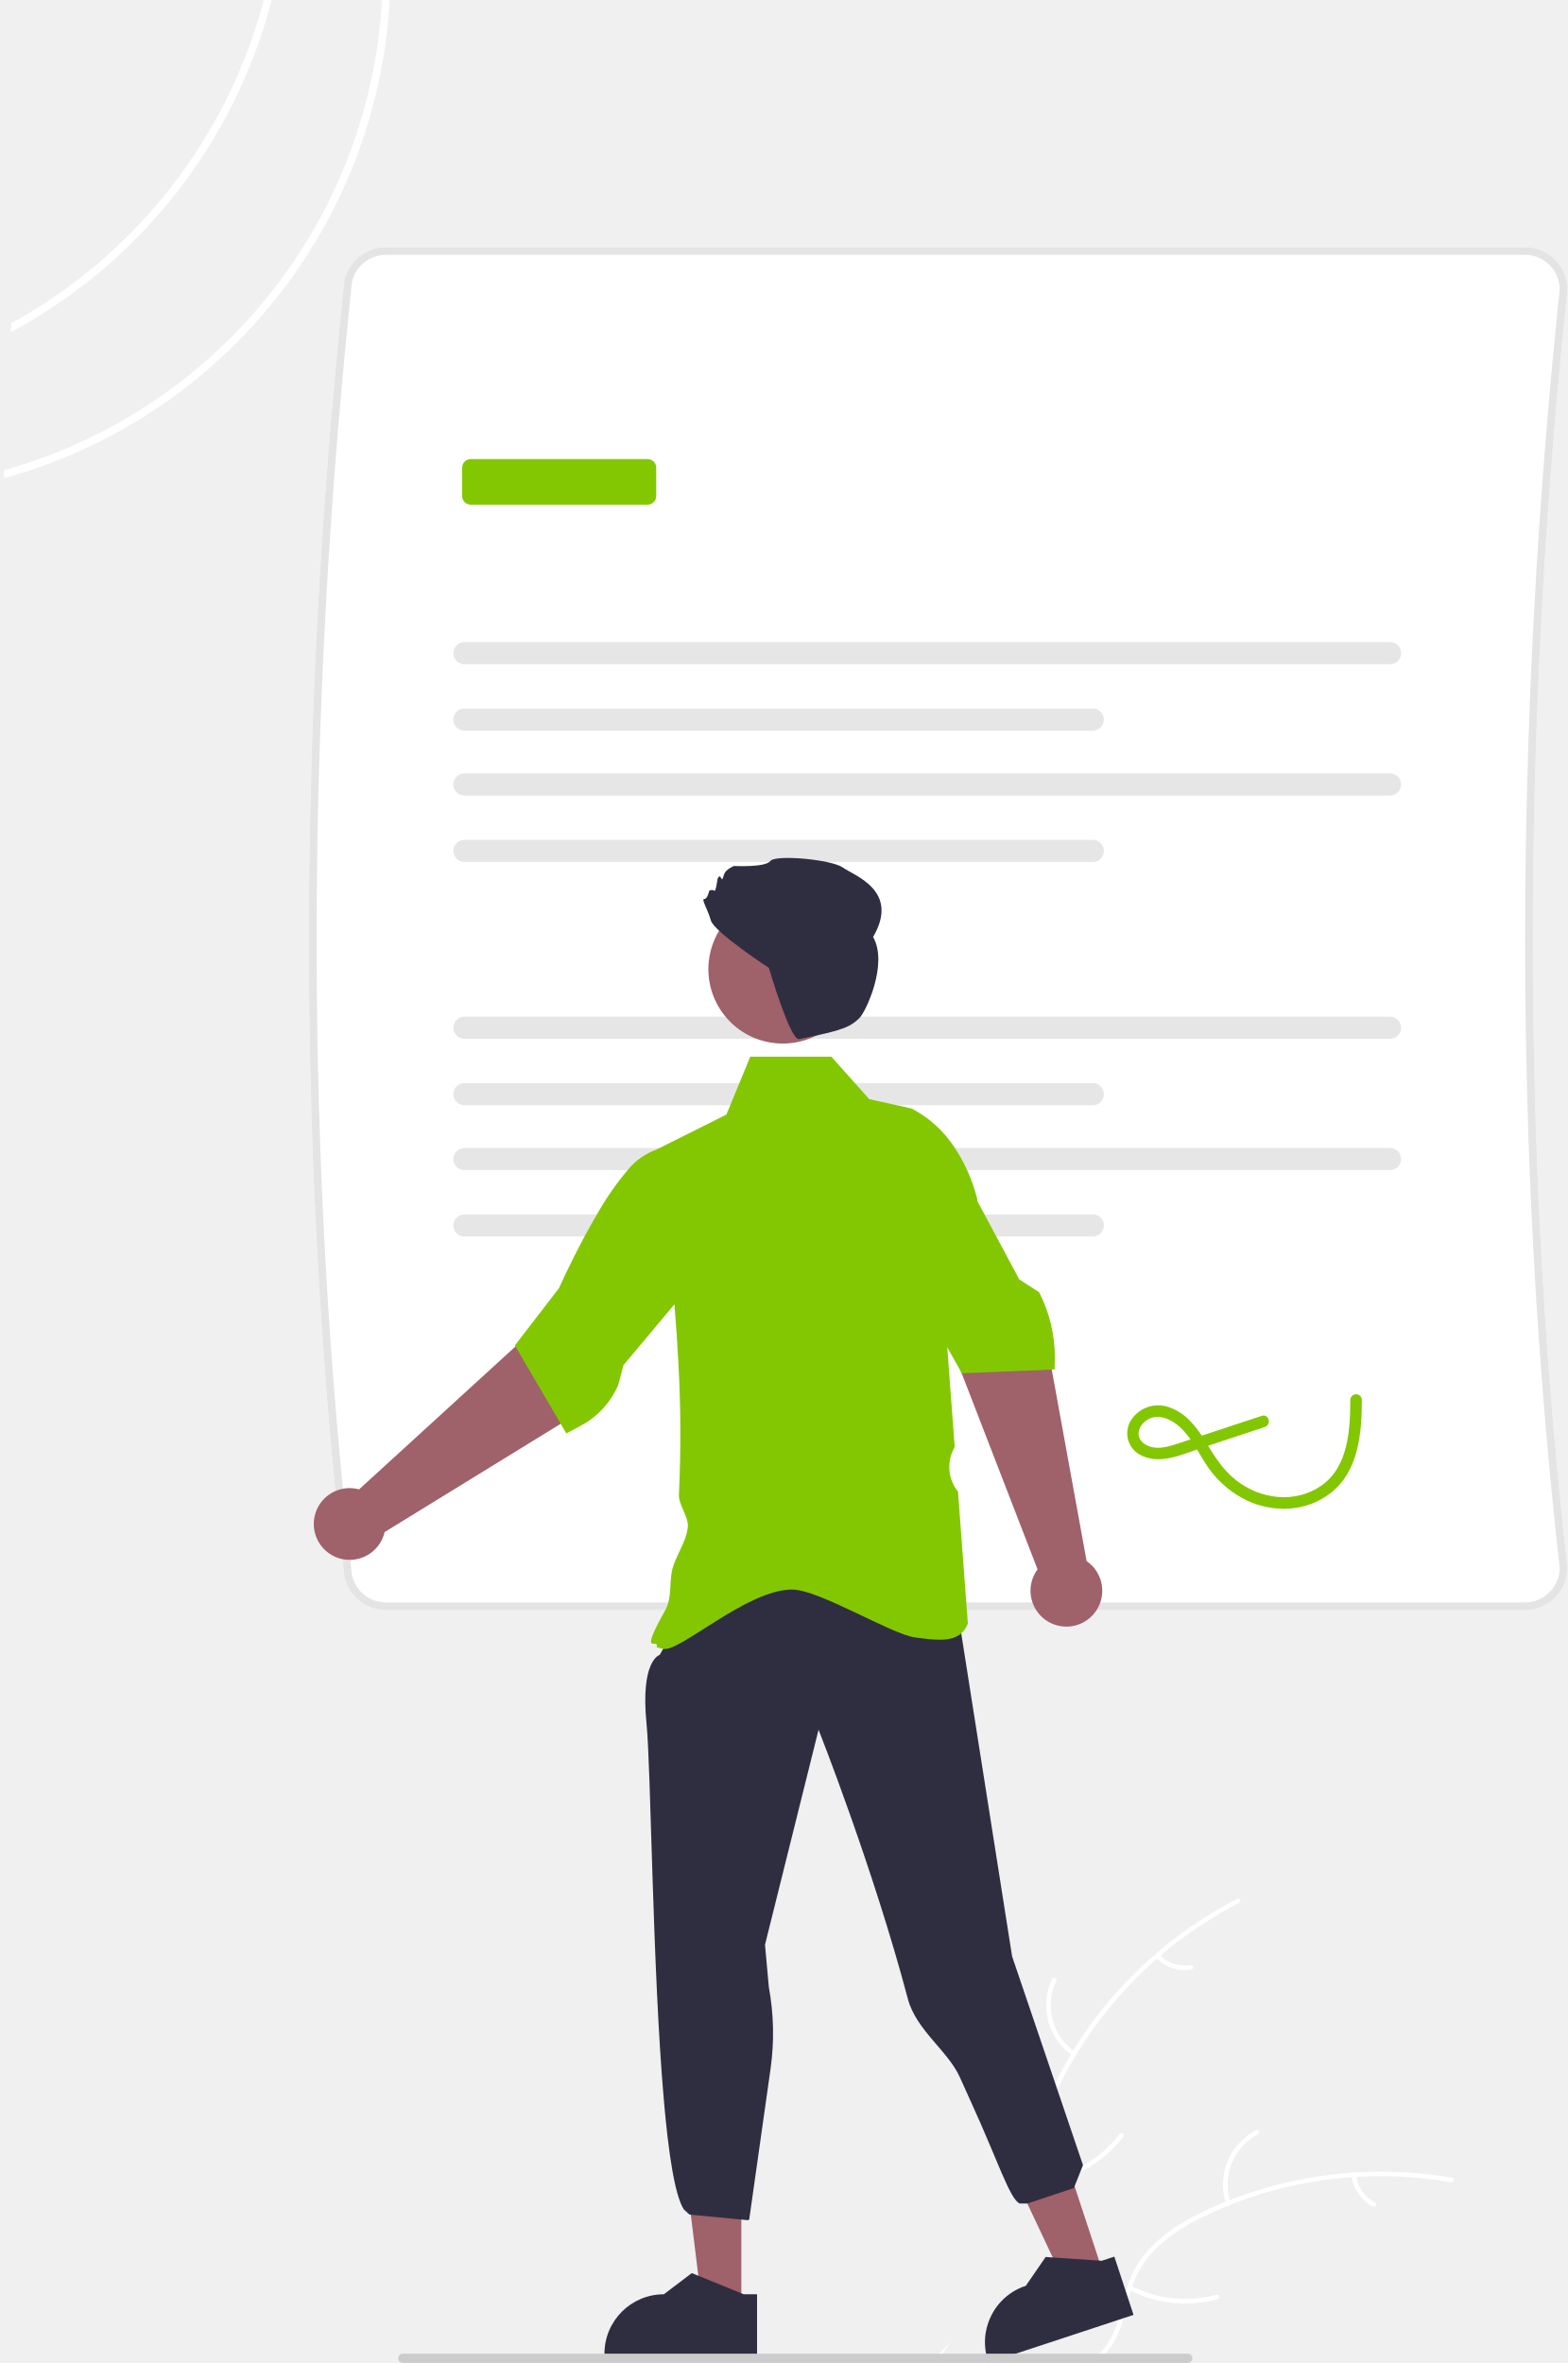
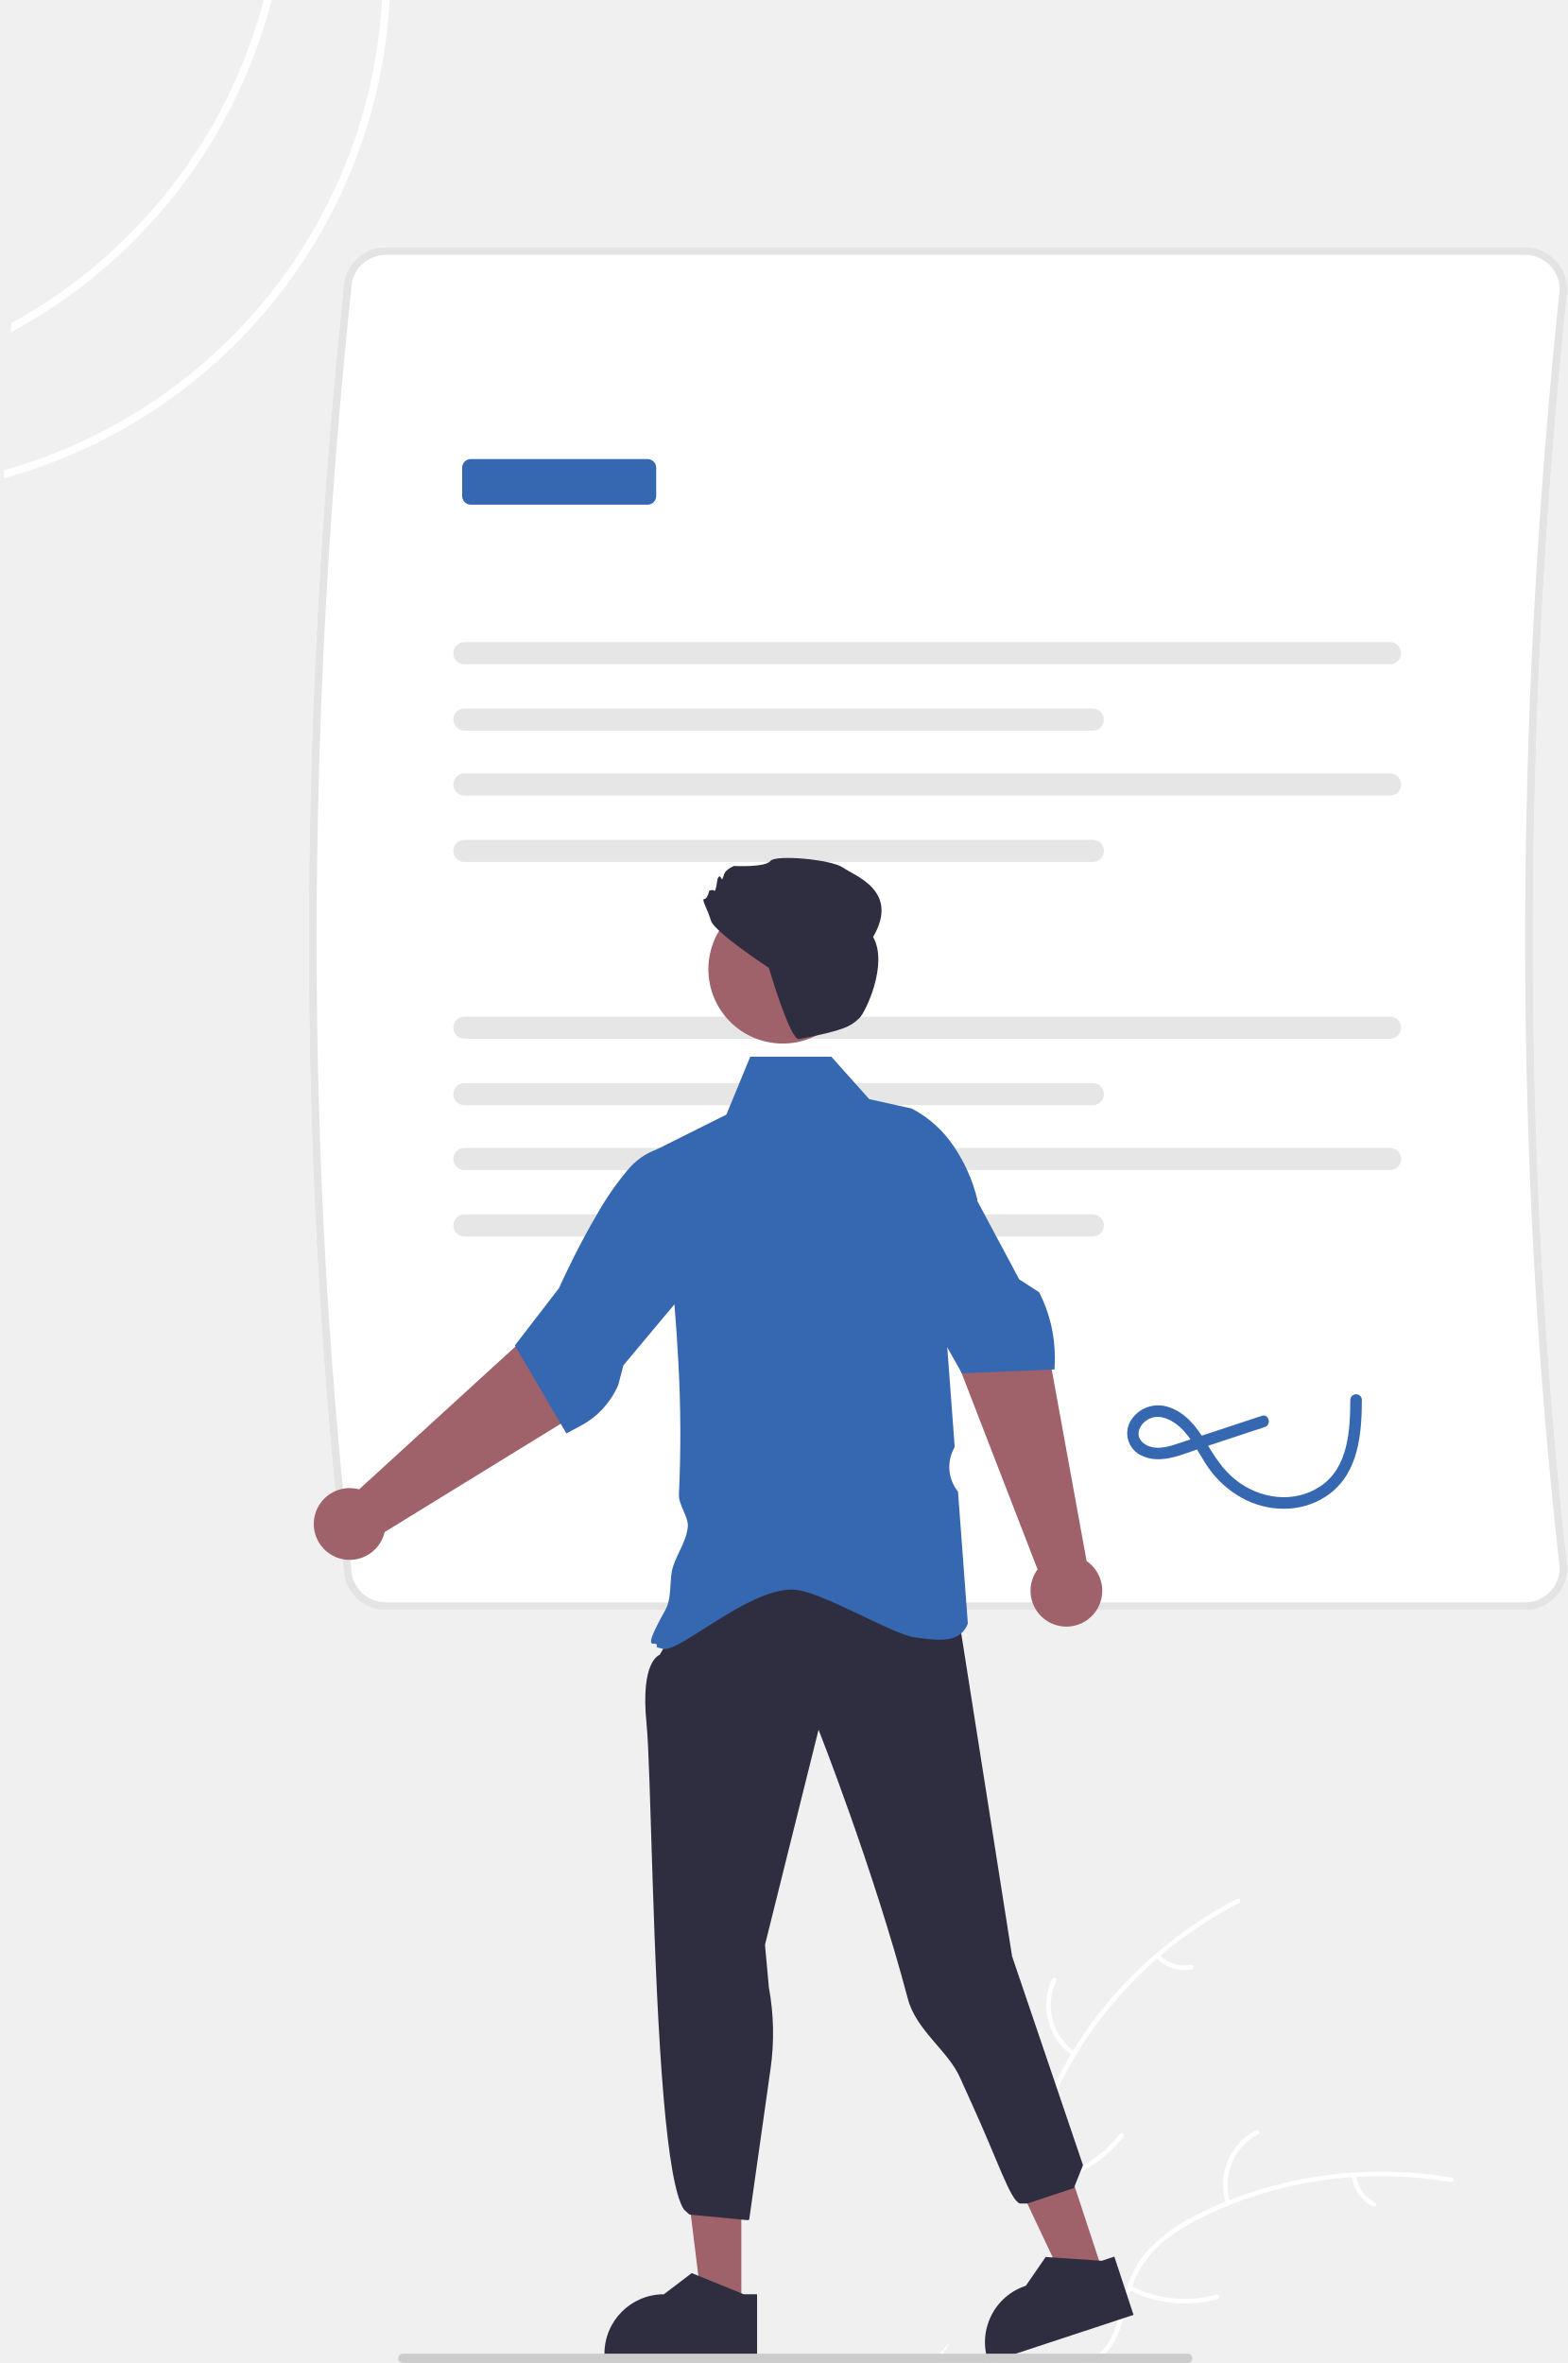
<svg xmlns="http://www.w3.org/2000/svg" data-name="Layer 1" width="405.949" height="611.97" viewBox="0 0 405.949 611.97">
  <path d="M717.73,647.62c-.31.35-.62.71-.92,1.07a117.723,117.723,0,0,0-11.32,15.54c-.27.42-.53.85-.77,1.27A124.618,124.618,0,0,0,688.83,708.54q-.87,5.16-1.31,10.38-.315,4.02-.38,8.05c-.16,11.28.84,23.83-6.43,32.45a22.689,22.689,0,0,1-6.98,5.48,29.179,29.179,0,0,1-6.32,2.39H644.74c-1.14-.17-2.28-.35-3.42-.53-.03,0-.06-.01-.09-.01l-.23.08-1.37.46-.06.02v-.02a.486.486,0,0,0-.01-.12,1.618,1.618,0,0,0-.01-.22v-.01c-.01-.2-.02-.39-.02-.59l-.03-.53s-.01-.01,0-.01c-.01-.3-.03-.6-.04-.91-1.05-26.1,1.51-53.07,13.83-76.05a84.971,84.971,0,0,1,16.12-21.21,1.2,1.2,0,0,1,.12-.11c12.81-12.22,29.37-20.21,46.85-19.94Q717.055,647.59,717.73,647.62Z" transform="translate(-396.8706 -155.34)" fill="#f0f0f0" />
  <path d="M717.781,648.185A105.87,105.87,0,0,0,671.788,694.31,45.591,45.591,0,0,0,667.136,707.816a26.149,26.149,0,0,0,1.705,13.656c1.576,4.059,3.659,8.029,4.221,12.401a16.011,16.011,0,0,1-3.973,12.477c-3.638,4.289-8.601,7.015-13.547,9.513-5.491,2.773-11.239,5.566-15.052,10.579-.462.607-1.377-.145-.916-.751,6.633-8.722,18.316-10.624,26.272-17.715,3.712-3.309,6.45-7.757,6.141-12.88-.27-4.48-2.414-8.576-4.046-12.672a27.902,27.902,0,0,1-2.164-13.29,42.148,42.148,0,0,1,4.115-13.635,102.712,102.712,0,0,1,18.229-26.425A107.747,107.747,0,0,1,717.369,647.074c.677-.347,1.084.766.412,1.111Z" transform="translate(-396.8706 -155.34)" fill="#fff" />
  <path d="M674.665,687.735a15.884,15.884,0,0,1-5.295-19.875c.33-.687,1.413-.207,1.083.481a14.708,14.708,0,0,0,4.963,18.477c.629.431-.126,1.345-.751.916Z" transform="translate(-396.8706 -155.34)" fill="#fff" />
  <path d="M667.771,719.519A30.615,30.615,0,0,0,686.87,707.986c.464-.606,1.38.146.916.751a31.844,31.844,0,0,1-19.899,11.961c-.753.127-.866-1.053-.116-1.179Z" transform="translate(-396.8706 -155.34)" fill="#fff" />
  <path d="M697.167,661.568a8.991,8.991,0,0,0,8.106,2.662c.751-.137.863,1.043.116,1.179a10.075,10.075,0,0,1-8.973-2.925.612.612,0,0,1-.082-.834.595.595,0,0,1,.834-.082Z" transform="translate(-396.8706 -155.34)" fill="#fff" />
  <path d="M772.94,719.98c-.46.1-.92.2-1.39.31h-.01a119.08,119.08,0,0,0-18.38,5.58c-.46.18-.92.36-1.38.55h-.01a124.764,124.764,0,0,0-38.44,24.68c-.04.04-.08.07-.12.11a.607.607,0,0,1-.08.08l-.05.05a121.675,121.675,0,0,0-12.31,13.56c0,.01-.01.02-.02.03-.6.78-1.21,1.56-1.81,2.36H639.63l-.06.02v-.02h-.25c0-.01.01-.02.02-.03,0-.01.01-.01.01-.02.07-.1.14-.2.2-.29v-.01a.277.277,0,0,1,.06-.08c.06-.1.13-.18.18-.27.4-.56.79-1.13,1.19-1.69.65-.93,1.31-1.86,1.98-2.78a.01.01,0,0,1,.01-.01v-.01c.01-.01.01-.02.02-.03l.02-.02c8.25-11.42,17.53-22.26,28.16-31.34.32-.28.64-.56.98-.82a114.817,114.817,0,0,1,15.37-10.97q4.44-2.625,9.15-4.82a85.126,85.126,0,0,1,25.59-7.22h.02c.02,0,.04-.01.07-.01.03,0,.05-.01.07-.01,17.61-2.04,35.66,1.55,49.47,12.29C772.25,719.43,772.59,719.7,772.94,719.98Z" transform="translate(-396.8706 -155.34)" fill="#f0f0f0" />
  <path d="M639.32,767.29h.25v.02l.06-.02H655.5c-4.73-.81-9.45-1.44-14.18-.53-.11.02-.21.04-.32.07-.48.09-.96.21-1.44.34-.03.01-.07.02-.1.03a.338.338,0,0,0-.12.06.149.149,0,0,0-.07.03Z" transform="translate(-396.8706 -155.34)" fill="#fff" />
  <path d="M772.65,720.47c-.37-.06-.73-.13-1.1-.18h-.01a105.412,105.412,0,0,0-23.35-1.18c-.39.02-.79.05-1.19.07a105.327,105.327,0,0,0-31.57,7.19c-.01,0-.01,0-.01.01-.11.04-.22.08-.32.12-2.35.95-4.67,1.99-6.94,3.11a45.706,45.706,0,0,0-11.85,7.98,25.479,25.479,0,0,0-6.21,9.89c-.13.38-.26.75-.38,1.13-.09.3-.18.61-.27.91-1.18,4.19-1.91,8.61-4.09,12.44a14.649,14.649,0,0,1-2.2,2.94,15.125,15.125,0,0,1-2.96,2.39h-2.52a14.532,14.532,0,0,0,3.79-2.39,12.545,12.545,0,0,0,2.29-2.61c2.48-3.74,3.24-8.3,4.4-12.55.19-.69.39-1.36.61-2.03a26.648,26.648,0,0,1,5.67-9.89,42.179,42.179,0,0,1,11.49-8.41q4.05-2.13,8.32-3.86c.37-.16.74-.3,1.11-.44a108.079,108.079,0,0,1,56.53-5.96c.37.05.73.12,1.1.18C773.74,719.46,773.4,720.6,772.65,720.47Z" transform="translate(-396.8706 -155.34)" fill="#fff" />
  <path d="M714.415,726.087a15.884,15.884,0,0,1,7.738-19.057c.677-.35,1.253.685.575,1.036A14.708,14.708,0,0,0,715.567,725.808c.242.723-.911.998-1.152.279Z" transform="translate(-396.8706 -155.34)" fill="#fff" />
  <path d="M689.774,747.314a30.615,30.615,0,0,0,22.193,2.291c.735-.204,1.013.948.279,1.152a31.844,31.844,0,0,1-23.089-2.431c-.678-.352-.057-1.362.617-1.012Z" transform="translate(-396.8706 -155.34)" fill="#fff" />
  <path d="M748.136,718.743a8.991,8.991,0,0,0,4.869,7.005c.682.343.061,1.352-.617,1.012a10.075,10.075,0,0,1-5.404-7.738.612.612,0,0,1,.436-.715.595.595,0,0,1,.715.436Z" transform="translate(-396.8706 -155.34)" fill="#fff" />
  <path d="M713.94,321.63q.405-49.665,4.04-100.29c.04-.67.09-1.33.14-2q1.92-26.355,4.7-52.9v-.1a11.007,11.007,0,0,0-11-11h-295a11.022,11.022,0,0,0-11,10.95q-3.84,36.555-6.02,72.75c-.06.79-.1,1.57-.14,2.36q-1.08,17.895-1.72,35.7c-.03.7-.06,1.4-.07,2.1a1478.886,1478.886,0,0,0,7.95,218.2,11.02,11.02,0,0,0,11,10.94h295a11.007,11.007,0,0,0,11-11v-.11q-2.175-19.305-3.82-38.86-.24-2.865-.47-5.73-1.14-14.085-1.99-28.28-.18-2.865-.33-5.73-1.605-28.41-2.1-57.26c-.04-1.91-.07-3.81-.1-5.73q-.18-14.085-.11-28.28C713.9,325.45,713.91,323.54,713.94,321.63Z" transform="translate(-396.8706 -155.34)" fill="#f0f0f0" />
  <path d="M802.82,230.34a11.007,11.007,0,0,0-11-11h-295a11.022,11.022,0,0,0-11,10.95c-9.96,94.97-11.61,188.26-4.94,278.05q1.215,16.665,2.84,33.16.87,8.835,1.85,17.62c.08.76.16,1.52.25,2.28a11.02,11.02,0,0,0,11,10.94h295a11.007,11.007,0,0,0,11-11v-.11c-11.93-105.77-11.93-217.06,0-330.79Z" transform="translate(-396.8706 -155.34)" fill="#fff" />
  <path d="M802.82,230.34a11.007,11.007,0,0,0-11-11h-295a11.022,11.022,0,0,0-11,10.95c-9.96,94.97-11.61,188.26-4.94,278.05q1.215,16.665,2.84,33.16.87,8.835,1.85,17.62c.08.76.16,1.52.25,2.28a11.02,11.02,0,0,0,11,10.94h295a11.007,11.007,0,0,0,11-11v-.11c-11.93-105.77-11.93-217.06,0-330.79Zm-2,331.06a9.008,9.008,0,0,1-9,8.94h-295a9.014,9.014,0,0,1-9-9v-.11c-.07-.64-.14-1.29-.21-1.93q-1.035-9.18-1.93-18.41-1.575-16.185-2.79-32.55c-6.67-89.74-5.03-182.97,4.93-277.9v-.1a9.014,9.014,0,0,1,9-9h295a9.003,9.003,0,0,1,9,8.95C788.89,344.11,788.89,455.52,800.82,561.4Z" transform="translate(-396.8706 -155.34)" fill="#e4e4e4" />
  <path id="a974c3de-8d03-408b-a459-3ce6ba461bdb-720" data-name="Path 142" d="M517.154,321.63a2.866,2.866,0,0,0,0,5.733H756.885a2.866,2.866,0,0,0,0-5.733Z" transform="translate(-396.8706 -155.34)" fill="#e6e6e6" />
  <path id="e9133026-9528-4ac3-aa69-83f109aff1e3-721" data-name="Path 143" d="M517.154,338.83a2.866,2.866,0,0,0,0,5.733H679.899a2.866,2.866,0,0,0,0-5.733Z" transform="translate(-396.8706 -155.34)" fill="#e6e6e6" />
  <path id="a406ca83-8296-4426-a4ed-8cd27cbcb96b-722" data-name="Path 142" d="M517.154,355.64a2.866,2.866,0,0,0,0,5.733H756.885a2.866,2.866,0,0,0,0-5.733Z" transform="translate(-396.8706 -155.34)" fill="#e6e6e6" />
  <path id="be321b5a-3e39-41eb-b9b2-711d73db0143-723" data-name="Path 143" d="M517.154,372.84a2.866,2.866,0,0,0,0,5.733H679.899a2.866,2.866,0,0,0,0-5.733Z" transform="translate(-396.8706 -155.34)" fill="#e6e6e6" />
  <path id="a5a7e885-834f-470d-9162-1a1fa51c1163-724" data-name="Path 142" d="M517.154,418.63a2.866,2.866,0,0,0,0,5.733H756.885a2.866,2.866,0,0,0,0-5.733Z" transform="translate(-396.8706 -155.34)" fill="#e6e6e6" />
  <path id="a5fcdb43-4805-483f-9462-6a7e4850dca6-725" data-name="Path 143" d="M517.154,435.83a2.866,2.866,0,0,0,0,5.733H679.899a2.866,2.866,0,0,0,0-5.733Z" transform="translate(-396.8706 -155.34)" fill="#e6e6e6" />
  <path id="b765b6a8-7afa-43c2-95d1-39dcbde99f83-726" data-name="Path 142" d="M517.154,452.64a2.866,2.866,0,0,0,0,5.733H756.885a2.866,2.866,0,0,0,0-5.733Z" transform="translate(-396.8706 -155.34)" fill="#e6e6e6" />
  <path id="e421dd9d-74a5-4920-9c7d-c121b8cd01e8-727" data-name="Path 143" d="M517.154,469.84a2.866,2.866,0,0,0,0,5.733H679.899a2.866,2.866,0,0,0,0-5.733Z" transform="translate(-396.8706 -155.34)" fill="#e6e6e6" />
-   <path id="ea3081fc-4e36-4189-92a3-e6d1b5b4a040-728" data-name="Path 154" d="M564.588,286.04h-45.788a2.239,2.239,0,0,1-2.237-2.237v-7.336a2.239,2.239,0,0,1,2.237-2.237h45.788a2.239,2.239,0,0,1,2.237,2.237v7.336A2.239,2.239,0,0,1,564.588,286.04Z" transform="translate(-396.8706 -155.34)" fill="#83c702" />
-   <path d="M723.656,522.016l-14.025,4.635q-3.506,1.159-7.013,2.317c-2.165.713-4.508,1.561-6.825,1.254-1.602-.212-3.428-1.134-3.927-2.782-.472-1.559.529-3.191,1.741-4.113,3.347-2.546,7.579.045,9.95,2.682,2.901,3.225,4.542,7.389,7.263,10.765a25.912,25.912,0,0,0,8.985,7.155c6.941,3.278,15.408,2.929,21.599-1.847,7.393-5.703,8.147-15.587,8.186-24.21a1.501,1.501,0,0,0-3,0c-.036,7.815-.48,17.396-7.606,22.286-6.826,4.684-15.797,3.442-22.082-1.549-3.502-2.781-5.656-6.408-7.956-10.164-2.244-3.666-5.031-7.22-9.255-8.646a8.364,8.364,0,0,0-9.986,3.487,6.347,6.347,0,0,0,2.934,9.066c4.898,2.334,10.501-.401,15.217-1.959l16.596-5.485c1.825-.603,1.043-3.501-.798-2.893Z" transform="translate(-396.8706 -155.34)" fill="#83c702" />
+   <path id="ea3081fc-4e36-4189-92a3-e6d1b5b4a040-728" data-name="Path 154" d="M564.588,286.04h-45.788a2.239,2.239,0,0,1-2.237-2.237v-7.336a2.239,2.239,0,0,1,2.237-2.237h45.788a2.239,2.239,0,0,1,2.237,2.237v7.336A2.239,2.239,0,0,1,564.588,286.04Z" transform="translate(-396.8706 -155.34)" fill="#3667b1" />
+   <path d="M723.656,522.016l-14.025,4.635q-3.506,1.159-7.013,2.317c-2.165.713-4.508,1.561-6.825,1.254-1.602-.212-3.428-1.134-3.927-2.782-.472-1.559.529-3.191,1.741-4.113,3.347-2.546,7.579.045,9.95,2.682,2.901,3.225,4.542,7.389,7.263,10.765a25.912,25.912,0,0,0,8.985,7.155c6.941,3.278,15.408,2.929,21.599-1.847,7.393-5.703,8.147-15.587,8.186-24.21a1.501,1.501,0,0,0-3,0c-.036,7.815-.48,17.396-7.606,22.286-6.826,4.684-15.797,3.442-22.082-1.549-3.502-2.781-5.656-6.408-7.956-10.164-2.244-3.666-5.031-7.22-9.255-8.646a8.364,8.364,0,0,0-9.986,3.487,6.347,6.347,0,0,0,2.934,9.066c4.898,2.334,10.501-.401,15.217-1.959l16.596-5.485c1.825-.603,1.043-3.501-.798-2.893Z" transform="translate(-396.8706 -155.34)" fill="#3667b1" />
  <polygon points="285.224 587.176 275.389 590.416 258.211 554.026 272.726 549.244 285.224 587.176" fill="#9f616a" />
  <path d="M689.11,750.78l-.67-2.03-1.76-5.35-1.2-3.64-3.28,1.08-.68-.05-9.01-.61-1.2-.08-1.78-.12-1.84-.13-5.14,7.47h-.01a15.257,15.257,0,0,0-8.92,7.68c-.11.22-.21.44-.31.66a12.849,12.849,0,0,0-.63,1.66,15.214,15.214,0,0,0-.42,7.58,17.395,17.395,0,0,0,.49,1.85l.03.1.12.37.72-.24,6.32-2.08,22.14-7.29,4.39-1.45,1.35-.45h.01l2.62-.86Z" transform="translate(-396.8706 -155.34)" fill="#2f2e41" />
  <polygon points="192.004 595.731 181.65 595.73 176.724 555.792 192.006 555.793 192.004 595.731" fill="#9f616a" />
  <path d="M572.304,575.992l-4.59,7.94s-5.044,1.378-3.395,17.819c1.164,11.609,1.541,63.59,4.472,97.359,1.22,14.054,2.881,24.954,5.226,28.477l1.444,1.293,15.067,1.44.38-.133,5.533-39.076A65.654,65.654,0,0,0,596,670v0l-1-11,13.873-55.697S623,639,632,673c2.167,8.185,10.396,13.39,13.516,20.413,1.045,2.353,2.072,4.633,3.074,6.821C655.189,714.64,658.497,725.128,661,726h2l12-4,2.361-5.935L659,662l-13.749-87.294C619.054,560.619,594.479,559.052,572.304,575.992Z" transform="translate(-396.8706 -155.34)" fill="#2f2e41" />
-   <path d="M647.35,458.37a40.79,40.79,0,0,0-3.18-5.73A29.459,29.459,0,0,0,633,442.43l-3.94-.87L622,440l-3.72-4.17-6.1-6.83h-21l-2.81,6.83-2.36,5.73L585,444l-17.98,8.99c-.01,0-.01,0-.02.01q.36,2.7.71,5.37.765,5.805,1.44,11.47.345,2.88.66,5.73,1.005,8.94,1.73,17.57.645,7.71,1.03,15.2a334.126,334.126,0,0,1,.14,34.05c-.14,2.67,2.51,5.71,2.3,8.32-.35,4.26-3.64,8.04-4.22,12.11-.36,2.5-.2,5.16-.83,7.52a8.411,8.411,0,0,1-.78,1.98c0,.01-.01.01-.01.02-7.2,12.86-1.55,6.72-2.22,9.61l.32.08c.15.04.61.16,1.35.33C572.85,583.37,590.29,567,602,567c7.03,0,25.64,11.56,31.87,12.4,4.93.66,9.33,1.26,11.95-1.05a6.125,6.125,0,0,0,1.69-2.48l.03-.09-.01-.09-.25-3.35-.15-2-2.14-28.7a10.175,10.175,0,0,1-1.3-10.69l.44-.93-1.62-21.68-.3-4.05-.11-1.37v-.01l-.78-10.47,1.88-5.72v-.01L646.86,475.57l1.88-5.73,1.18-3.6L650,466A40.932,40.932,0,0,0,647.35,458.37Z" transform="translate(-396.8706 -155.34)" fill="#83c702" />
+   <path d="M647.35,458.37a40.79,40.79,0,0,0-3.18-5.73A29.459,29.459,0,0,0,633,442.43l-3.94-.87L622,440l-3.72-4.17-6.1-6.83h-21l-2.81,6.83-2.36,5.73L585,444l-17.98,8.99c-.01,0-.01,0-.02.01q.36,2.7.71,5.37.765,5.805,1.44,11.47.345,2.88.66,5.73,1.005,8.94,1.73,17.57.645,7.71,1.03,15.2a334.126,334.126,0,0,1,.14,34.05c-.14,2.67,2.51,5.71,2.3,8.32-.35,4.26-3.64,8.04-4.22,12.11-.36,2.5-.2,5.16-.83,7.52a8.411,8.411,0,0,1-.78,1.98c0,.01-.01.01-.01.02-7.2,12.86-1.55,6.72-2.22,9.61l.32.08c.15.04.61.16,1.35.33C572.85,583.37,590.29,567,602,567c7.03,0,25.64,11.56,31.87,12.4,4.93.66,9.33,1.26,11.95-1.05a6.125,6.125,0,0,0,1.69-2.48l.03-.09-.01-.09-.25-3.35-.15-2-2.14-28.7a10.175,10.175,0,0,1-1.3-10.69l.44-.93-1.62-21.68-.3-4.05-.11-1.37v-.01l-.78-10.47,1.88-5.72v-.01L646.86,475.57l1.88-5.73,1.18-3.6L650,466A40.932,40.932,0,0,0,647.35,458.37Z" transform="translate(-396.8706 -155.34)" fill="#3667b1" />
  <path d="M665.594,561.779,645.434,509.678l-9.363-19.025,18.005-9.947,14.501,25.549,9.72,53.381a9.29,9.29,0,1,1-12.703,2.143Z" transform="translate(-396.8706 -155.34)" fill="#9f616a" />
-   <path d="M666,490l-5.16-3.34L654.91,475.57l-3.06-5.73-1.93-3.6-.82-1.54-9.27-6.33-6.26-4.28-5.1,4.28-2.43,2.04,2.38,9.43,1.44,5.73L633,488l9.21,16.29,2.29,4.05,1.31,2.33.01.02.18.31,23.27-.97L670,510l.04-1.66.02-.6c.01-.3.01-.6.01-.9A36.955,36.955,0,0,0,666,490Z" transform="translate(-396.8706 -155.34)" fill="#83c702" />
+   <path d="M666,490l-5.16-3.34L654.91,475.57l-3.06-5.73-1.93-3.6-.82-1.54-9.27-6.33-6.26-4.28-5.1,4.28-2.43,2.04,2.38,9.43,1.44,5.73L633,488l9.21,16.29,2.29,4.05,1.31,2.33.01.02.18.31,23.27-.97L670,510l.04-1.66.02-.6c.01-.3.01-.6.01-.9A36.955,36.955,0,0,0,666,490Z" transform="translate(-396.8706 -155.34)" fill="#3667b1" />
  <path d="M489.875,541.059l41.241-37.686,14.333-15.627,15.8,13.171-18.549,22.781L496.48,552.12a9.29,9.29,0,1,1-6.605-11.061Z" transform="translate(-396.8706 -155.34)" fill="#9f616a" />
-   <path d="M575.01,475.57l-.08-5.73-.15-11.47-.06-4.45-.17-.12a7.515,7.515,0,0,0-3.09-1.16,8.959,8.959,0,0,0-2.93,0,10.474,10.474,0,0,0-1.51.35c-.01,0-.01,0-.02.01a17.298,17.298,0,0,0-7.57,5.36l-.01.01a74.682,74.682,0,0,0-7.94,11.47c-1.13,1.92-2.21,3.86-3.22,5.73-3.82,7.11-6.57,13.27-6.62,13.38l-11.42,14.83.16.27,2.51,4.29,9.2,15.73,1.46,2.5,3.73-1.99A21.687,21.687,0,0,0,557,514l1.33-5.08.49-.58,12.72-15.2,3.64-4.36Z" transform="translate(-396.8706 -155.34)" fill="#83c702" />
+   <path d="M575.01,475.57l-.08-5.73-.15-11.47-.06-4.45-.17-.12a7.515,7.515,0,0,0-3.09-1.16,8.959,8.959,0,0,0-2.93,0,10.474,10.474,0,0,0-1.51.35c-.01,0-.01,0-.02.01a17.298,17.298,0,0,0-7.57,5.36l-.01.01a74.682,74.682,0,0,0-7.94,11.47c-1.13,1.92-2.21,3.86-3.22,5.73-3.82,7.11-6.57,13.27-6.62,13.38l-11.42,14.83.16.27,2.51,4.29,9.2,15.73,1.46,2.5,3.73-1.99A21.687,21.687,0,0,0,557,514l1.33-5.08.49-.58,12.72-15.2,3.64-4.36Z" transform="translate(-396.8706 -155.34)" fill="#3667b1" />
  <circle cx="599.593" cy="406.346" r="19.251" transform="translate(-294.4215 777.7675) rotate(-80.78251)" fill="#9f616a" />
  <path d="M580.984,393.726c-.856-2.995-2.567-5.561-1.711-5.561s1.283-2.139,1.283-2.139.856-.428,1.283,0,.856-2.995.856-2.995.428-1.283.856-.428.428.428.856-.856,2.567-2.139,2.567-2.139,8.128.428,9.411-1.283,15.828-.428,18.823,1.711S630,386,623,398c4,7-1.972,19.485-3.515,20.966-2.44,2.342-4.129,3.187-15.674,5.484C601.552,424.9,596,406,596,406S581.839,396.721,580.984,393.726Z" transform="translate(-396.8706 -155.34)" fill="#2f2e41" />
  <path d="M589.5,749.51l-.62-.25-11.14-4.54-1.71-.69-7.22,5.48h-.01a15.398,15.398,0,0,0-15.38,15.39v.5h39.53V749.51Z" transform="translate(-396.8706 -155.34)" fill="#2f2e41" />
  <path d="M705.69,766.09a1.195,1.195,0,0,1-1.19,1.2H501.2a1.195,1.195,0,0,1,0-2.39H704.5A1.193,1.193,0,0,1,705.69,766.09Z" transform="translate(-396.8706 -155.34)" fill="#ccc" />
  <path d="M495.8,155.34A134.274,134.274,0,0,1,397.94,277.1c-.03.7-.06,1.4-.07,2.1A136.289,136.289,0,0,0,497.8,155.34Z" transform="translate(-396.8706 -155.34)" fill="#fff" />
  <path d="M465.17,155.34a134.551,134.551,0,0,1-65.37,83.7c-.06.79-.1,1.57-.14,2.36a136.623,136.623,0,0,0,67.58-86.06Z" transform="translate(-396.8706 -155.34)" fill="#fff" />
</svg>
